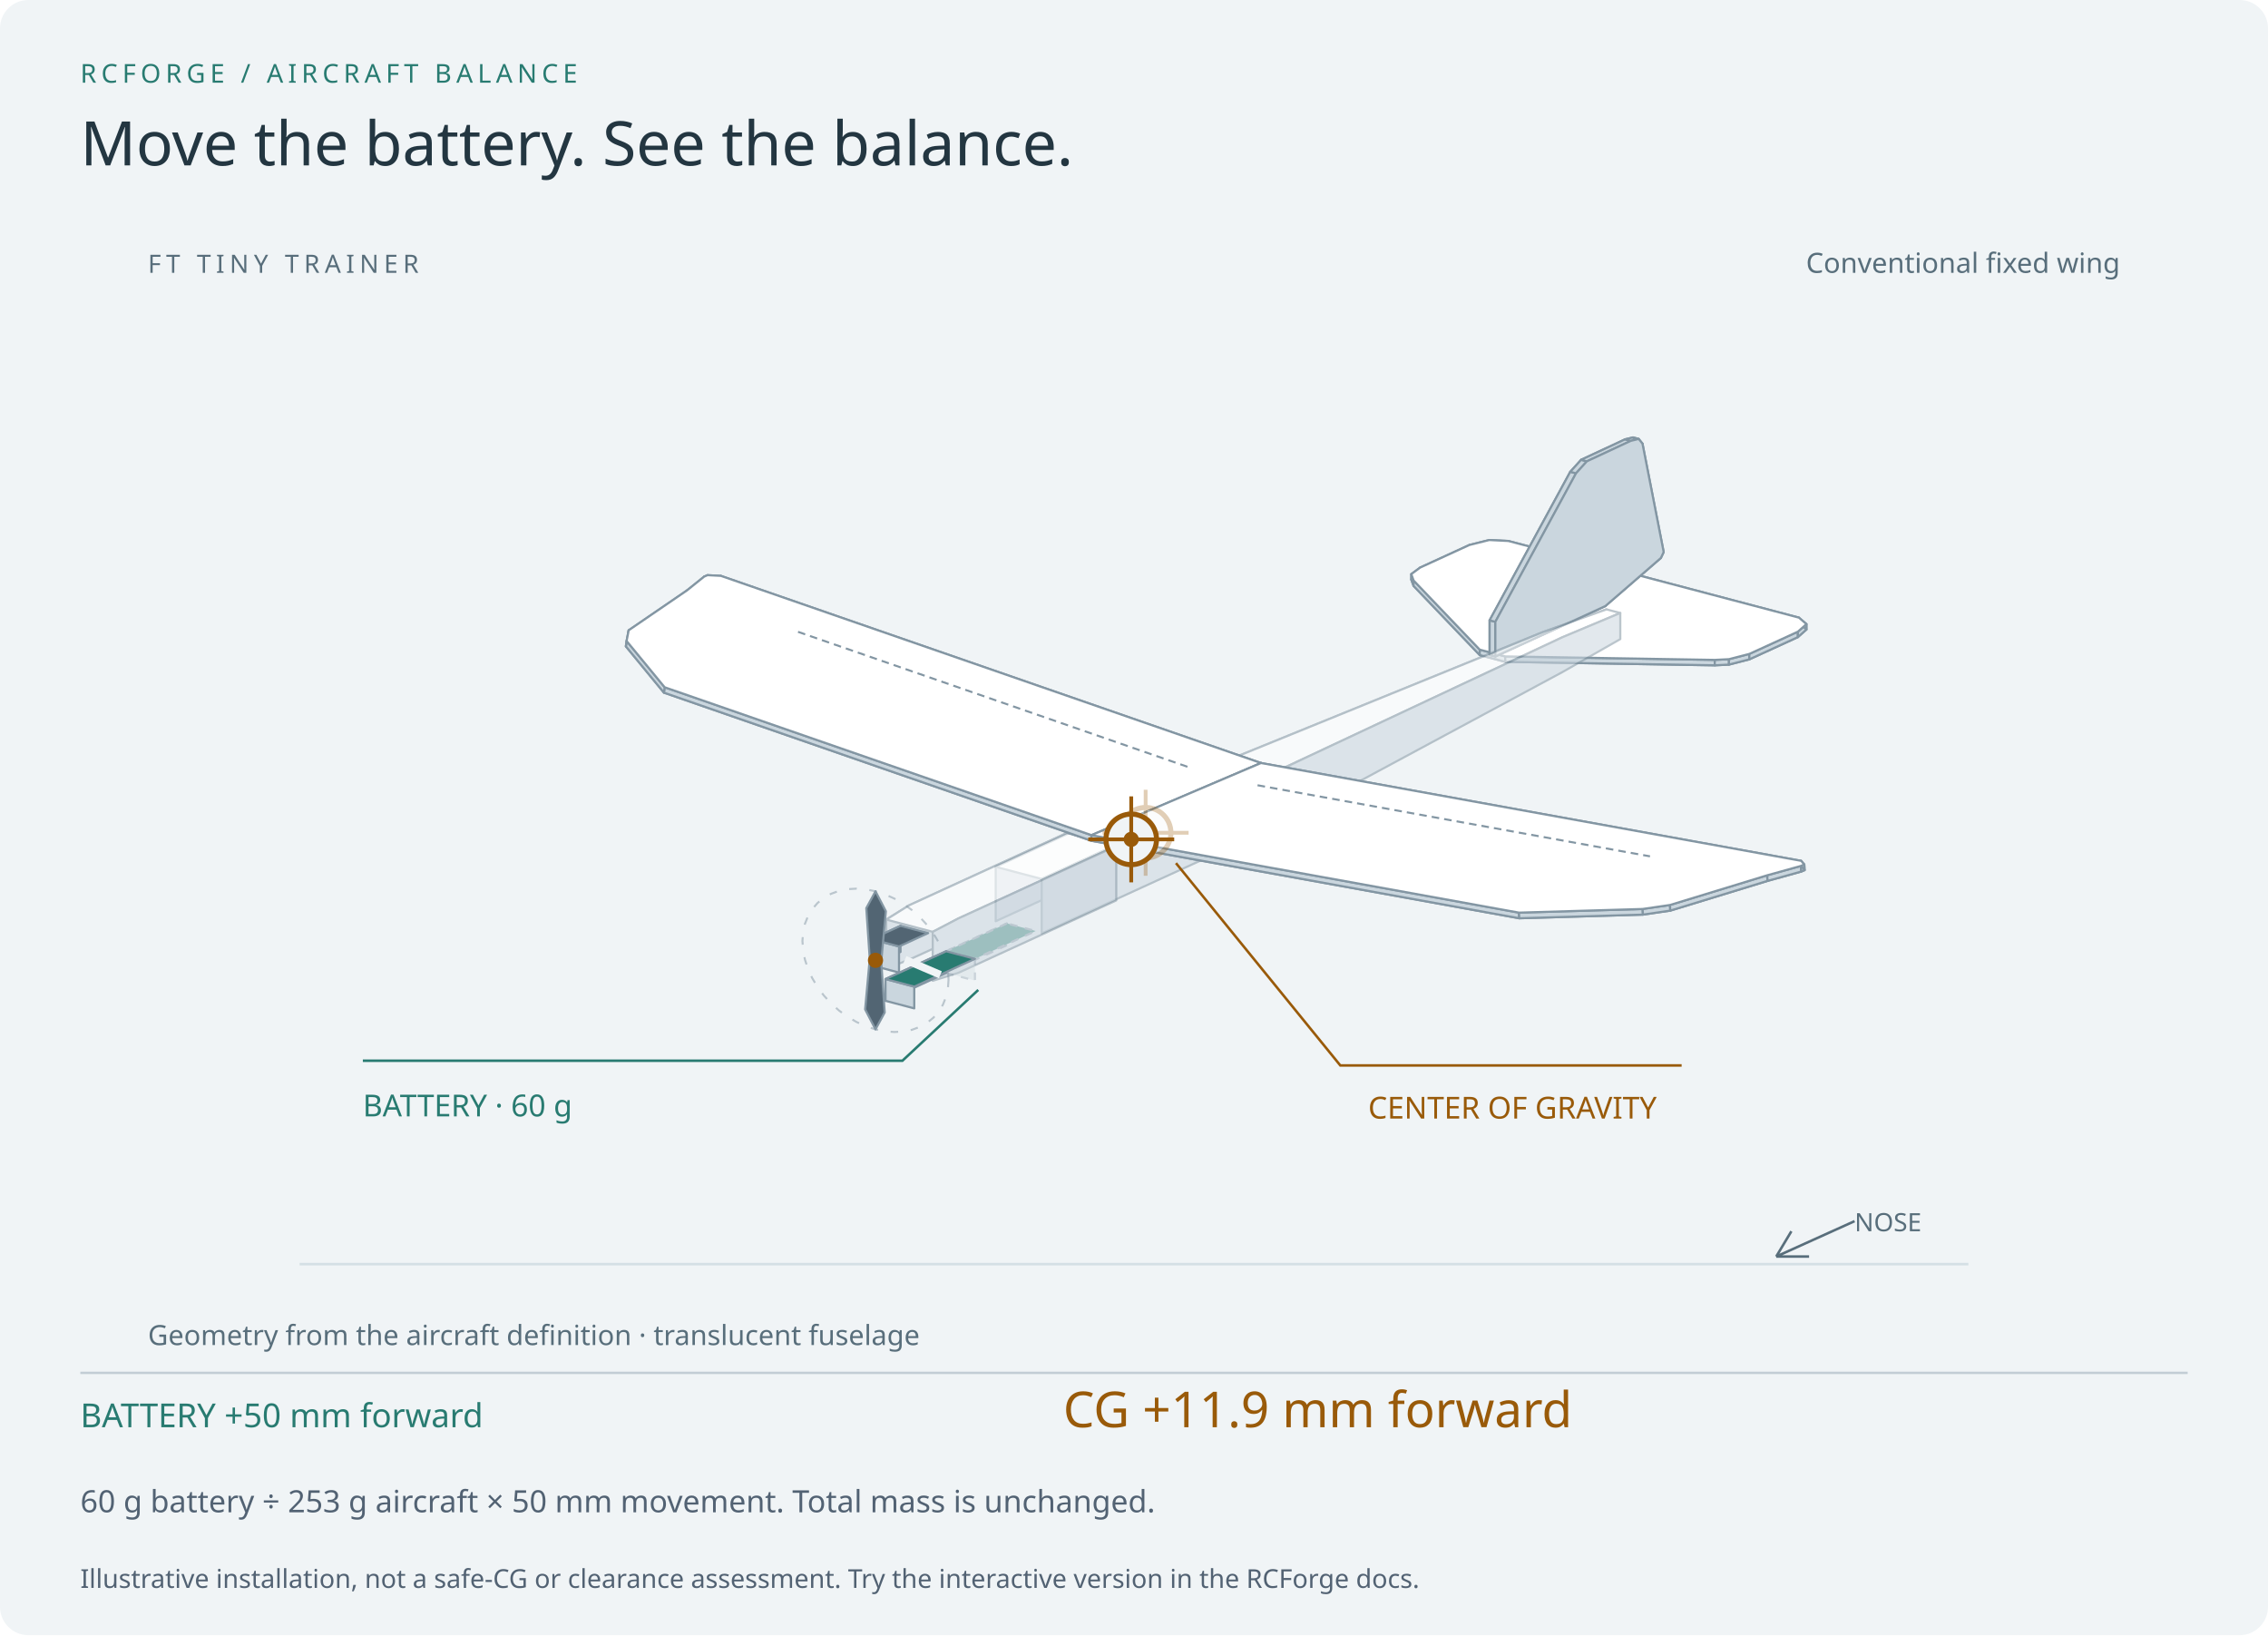
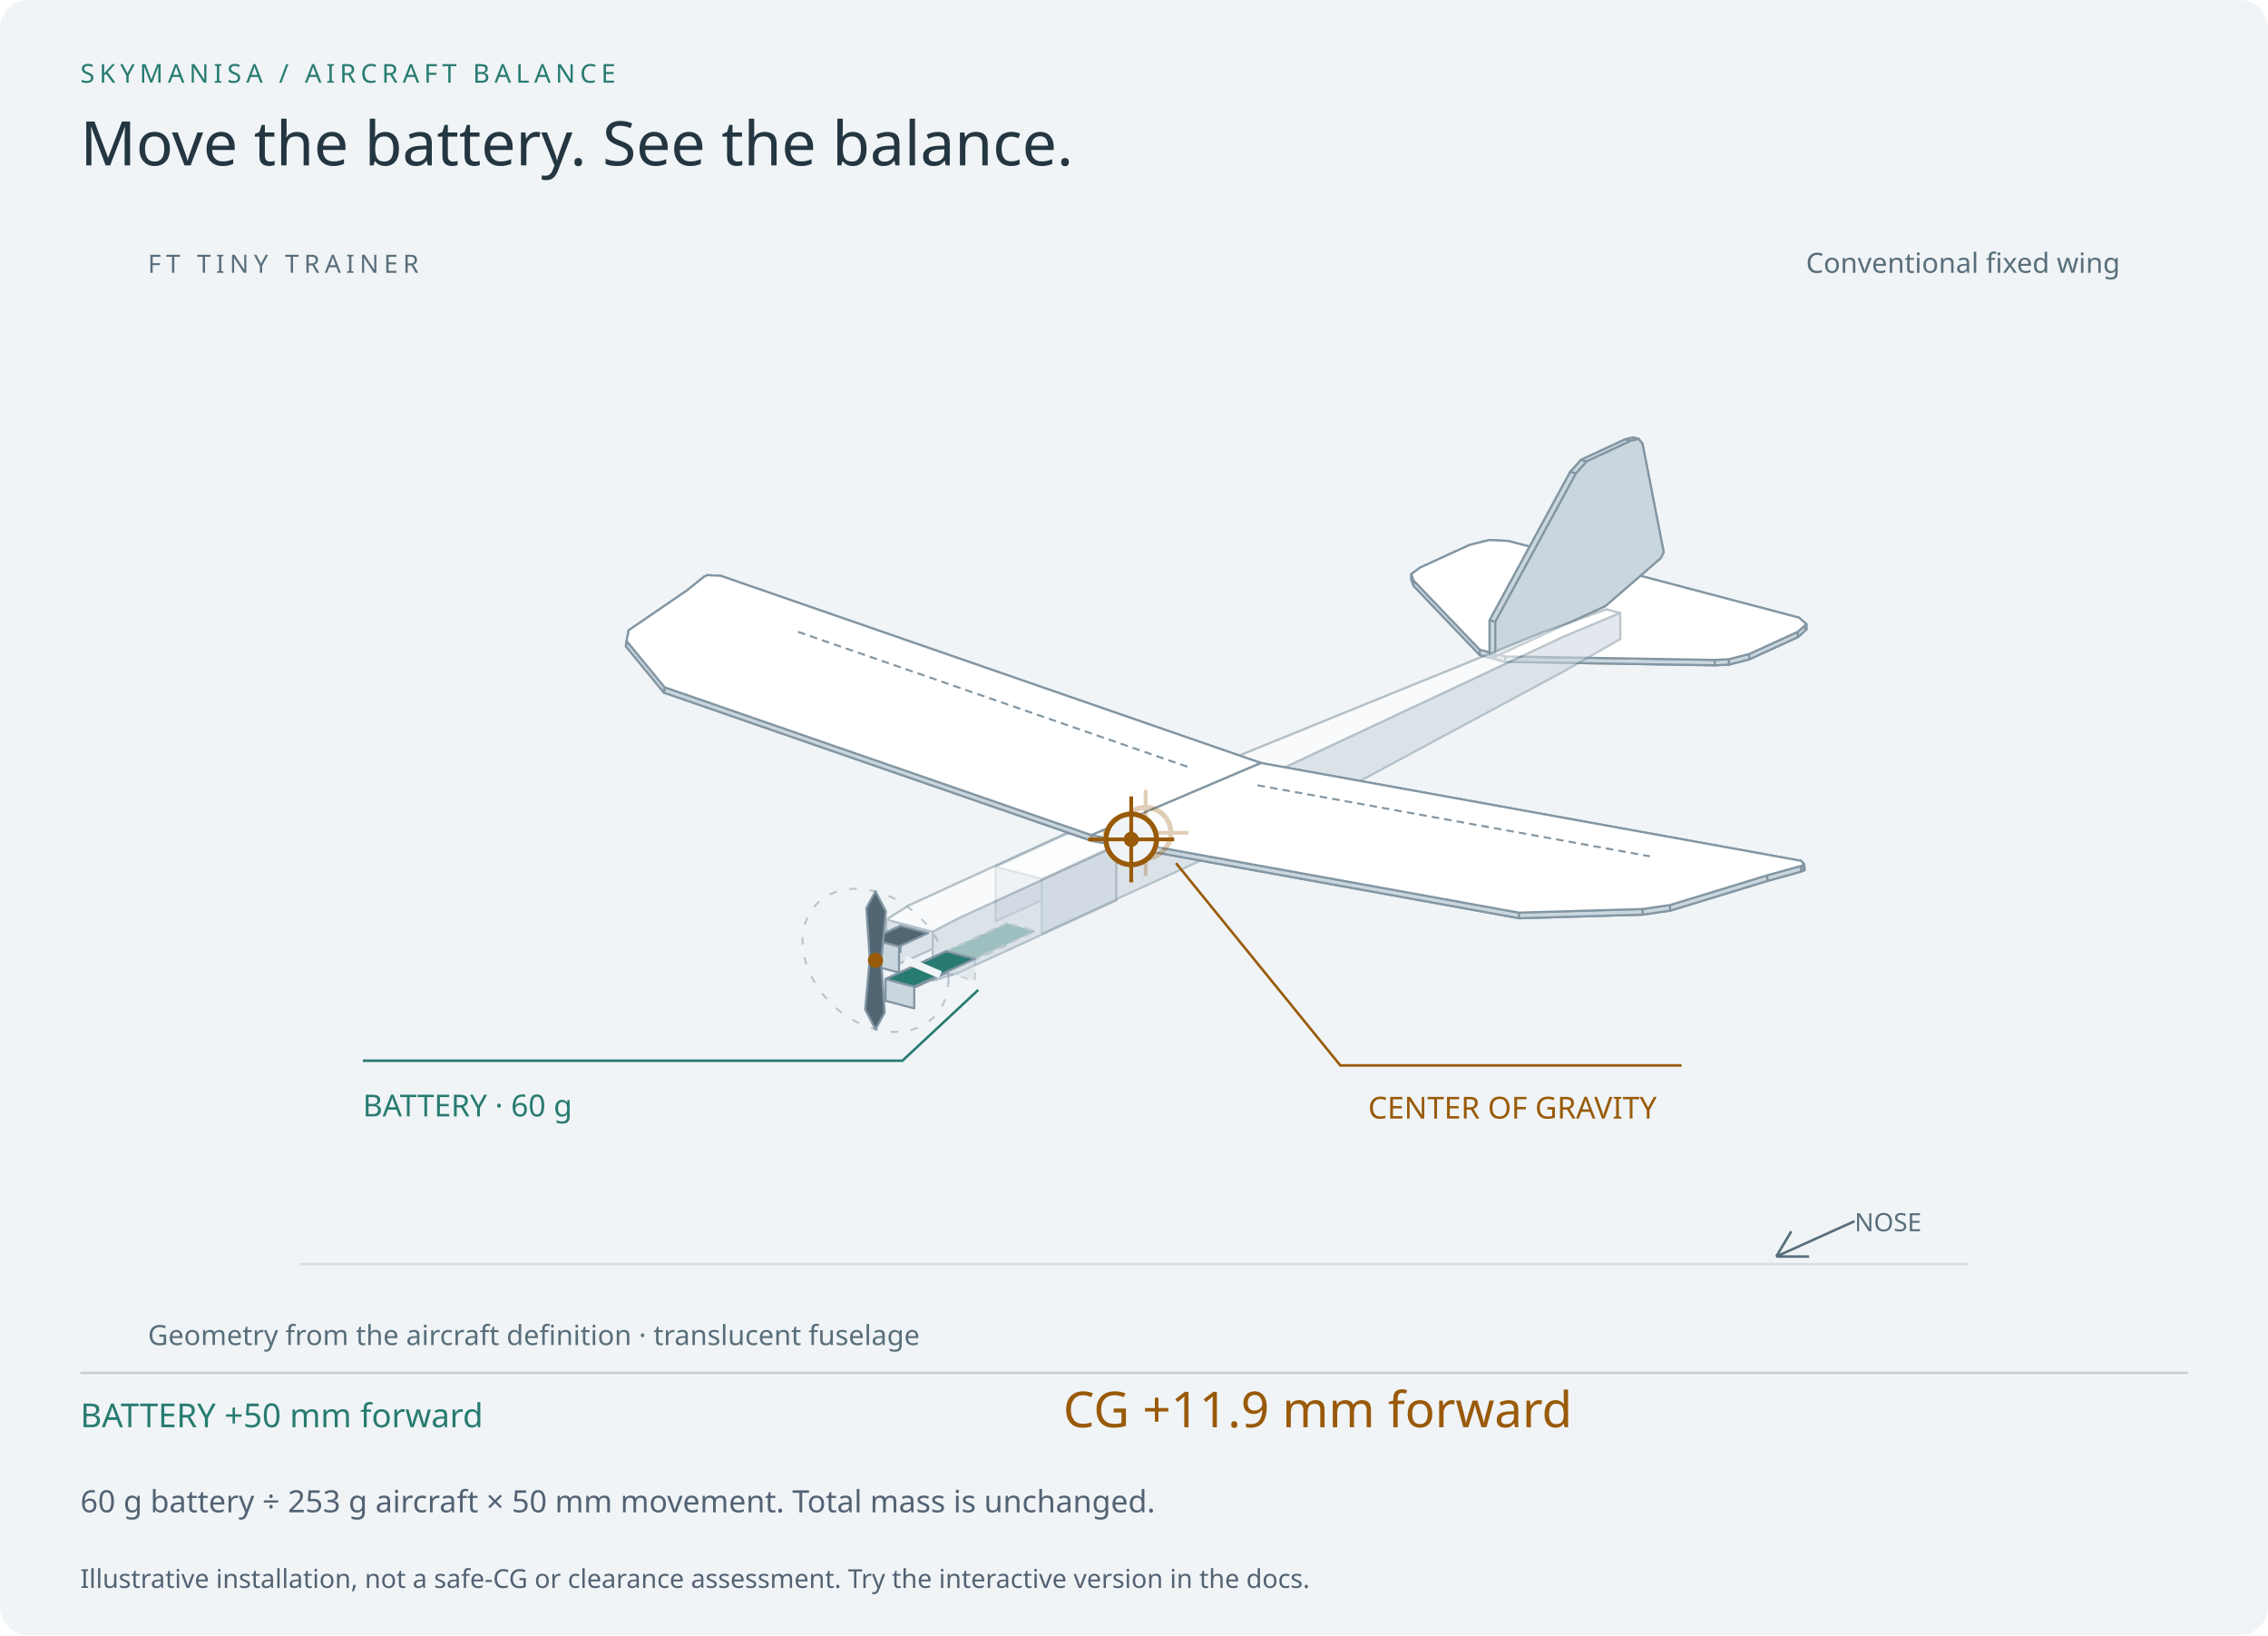
<svg xmlns="http://www.w3.org/2000/svg" width="960" height="692" viewBox="0 0 960 692" role="img" aria-labelledby="title desc">
  <rect width="960" height="692" fill="#f0f4f6" rx="12" />
  <g font-family="system-ui,sans-serif" fill="#233641">
-     <text x="34" y="35" font-size="11" letter-spacing="2" fill="#287b71">RCFORGE / AIRCRAFT BALANCE</text>
+     <text x="34" y="35" font-size="11" letter-spacing="2" fill="#287b71">SKYMANISA / AIRCRAFT BALANCE</text>
    <text x="34" y="70" font-size="26">Move the battery. See the balance.</text>
    <svg x="0" y="78" width="960" height="503" class="balance-aircraft" viewBox="0 0 840 470" role="img" aria-label="Conventional Tiny Trainer with one nose propeller. The highlighted battery and gold center of gravity move together.">
      <g font-family="system-ui,sans-serif">
        <path d="M90 427H750" stroke="var(--balance-rule,#d4dfe5)" />
        <text x="30" y="35" font-size="10" letter-spacing="2" fill="var(--balance-muted,#586e7b)">FT TINY TRAINER</text>
        <text x="810" y="35" text-anchor="end" font-size="11" fill="var(--balance-muted,#586e7b)">Conventional fixed wing</text>
        <polygon points="552.64,144.78 533.19,153.70 529.68,156.29 530.58,158.80 556.75,186.16 566.84,188.83 649.70,190.21 655.31,189.93 663.37,187.85 682.57,179.05 685.95,176.05 682.98,173.50 568.07,143.19 560.52,142.81" fill="var(--balance-side,#cad6de)" stroke="var(--balance-edge,#8396a3)" stroke-width=".85" stroke-linejoin="round" />
        <polygon points="552.64,142.63 533.19,151.55 533.19,153.70 552.64,144.78" fill="var(--balance-side,#cad6de)" stroke="var(--balance-edge,#8396a3)" stroke-width=".85" stroke-linejoin="round" />
        <polygon points="533.19,151.55 529.68,154.14 529.68,156.29 533.19,153.70" fill="var(--balance-side,#cad6de)" stroke="var(--balance-edge,#8396a3)" stroke-width=".85" stroke-linejoin="round" />
        <polygon points="529.68,154.14 530.58,156.65 530.58,158.80 529.68,156.29" fill="var(--balance-side,#cad6de)" stroke="var(--balance-edge,#8396a3)" stroke-width=".85" stroke-linejoin="round" />
        <polygon points="530.58,156.65 556.75,184.01 556.75,186.16 530.58,158.80" fill="var(--balance-side,#cad6de)" stroke="var(--balance-edge,#8396a3)" stroke-width=".85" stroke-linejoin="round" />
        <polygon points="556.75,184.01 566.84,186.68 566.84,188.83 556.75,186.16" fill="var(--balance-side,#cad6de)" stroke="var(--balance-edge,#8396a3)" stroke-width=".85" stroke-linejoin="round" />
        <polygon points="566.84,186.68 649.70,188.06 649.70,190.21 566.84,188.83" fill="var(--balance-side,#cad6de)" stroke="var(--balance-edge,#8396a3)" stroke-width=".85" stroke-linejoin="round" />
        <polygon points="649.70,188.06 655.31,187.78 655.31,189.93 649.70,190.21" fill="var(--balance-side,#cad6de)" stroke="var(--balance-edge,#8396a3)" stroke-width=".85" stroke-linejoin="round" />
        <polygon points="655.31,187.78 663.37,185.70 663.37,187.85 655.31,189.93" fill="var(--balance-side,#cad6de)" stroke="var(--balance-edge,#8396a3)" stroke-width=".85" stroke-linejoin="round" />
        <polygon points="663.37,185.70 682.57,176.90 682.57,179.05 663.37,187.85" fill="var(--balance-side,#cad6de)" stroke="var(--balance-edge,#8396a3)" stroke-width=".85" stroke-linejoin="round" />
        <polygon points="682.57,176.90 685.95,173.90 685.95,176.05 682.57,179.05" fill="var(--balance-side,#cad6de)" stroke="var(--balance-edge,#8396a3)" stroke-width=".85" stroke-linejoin="round" />
        <polygon points="685.95,173.90 682.98,171.35 682.98,173.50 685.95,176.05" fill="var(--balance-side,#cad6de)" stroke="var(--balance-edge,#8396a3)" stroke-width=".85" stroke-linejoin="round" />
        <polygon points="682.98,171.35 568.07,141.04 568.07,143.19 682.98,173.50" fill="var(--balance-side,#cad6de)" stroke="var(--balance-edge,#8396a3)" stroke-width=".85" stroke-linejoin="round" />
        <polygon points="568.07,141.04 560.52,140.66 560.52,142.81 568.07,143.19" fill="var(--balance-side,#cad6de)" stroke="var(--balance-edge,#8396a3)" stroke-width=".85" stroke-linejoin="round" />
        <polygon points="560.52,140.66 552.64,142.63 552.64,144.78 560.52,142.81" fill="var(--balance-side,#cad6de)" stroke="var(--balance-edge,#8396a3)" stroke-width=".85" stroke-linejoin="round" />
        <polygon points="552.64,142.63 533.19,151.55 529.68,154.14 530.58,156.65 556.75,184.01 566.84,186.68 649.70,188.06 655.31,187.78 663.37,185.70 682.57,176.90 685.95,173.90 682.98,171.35 568.07,141.04 560.52,140.66" fill="var(--balance-skin,#ffffff)" stroke="var(--balance-edge,#8396a3)" stroke-width=".85" stroke-linejoin="round" />
        <polygon points="560.65,186.12 560.65,172.41 592.55,113.68 596.84,108.94 614.22,100.85 617.34,100.09 618.84,101.95 627.22,144.81 626.12,147.16 604.14,166.18" fill="var(--balance-side,#cad6de)" stroke="var(--balance-edge,#8396a3)" stroke-width=".85" stroke-linejoin="round" />
        <polygon points="562.92,186.72 562.92,173.01 560.65,172.41 560.65,186.12" fill="var(--balance-side,#cad6de)" stroke="var(--balance-edge,#8396a3)" stroke-width=".85" stroke-linejoin="round" />
        <polygon points="562.92,173.01 594.83,114.28 592.55,113.68 560.65,172.41" fill="var(--balance-side,#cad6de)" stroke="var(--balance-edge,#8396a3)" stroke-width=".85" stroke-linejoin="round" />
        <polygon points="594.83,114.28 599.11,109.54 596.84,108.94 592.55,113.68" fill="var(--balance-side,#cad6de)" stroke="var(--balance-edge,#8396a3)" stroke-width=".85" stroke-linejoin="round" />
        <polygon points="599.11,109.54 616.49,101.45 614.22,100.85 596.84,108.94" fill="var(--balance-side,#cad6de)" stroke="var(--balance-edge,#8396a3)" stroke-width=".85" stroke-linejoin="round" />
        <polygon points="616.49,101.45 619.62,100.69 617.34,100.09 614.22,100.85" fill="var(--balance-side,#cad6de)" stroke="var(--balance-edge,#8396a3)" stroke-width=".85" stroke-linejoin="round" />
        <polygon points="619.62,100.69 621.11,102.55 618.84,101.95 617.34,100.09" fill="var(--balance-side,#cad6de)" stroke="var(--balance-edge,#8396a3)" stroke-width=".85" stroke-linejoin="round" />
        <polygon points="621.11,102.55 629.49,145.41 627.22,144.81 618.84,101.95" fill="var(--balance-side,#cad6de)" stroke="var(--balance-edge,#8396a3)" stroke-width=".85" stroke-linejoin="round" />
        <polygon points="629.49,145.41 628.39,147.76 626.12,147.16 627.22,144.81" fill="var(--balance-side,#cad6de)" stroke="var(--balance-edge,#8396a3)" stroke-width=".85" stroke-linejoin="round" />
        <polygon points="628.39,147.76 606.42,166.78 604.14,166.18 626.12,147.16" fill="var(--balance-side,#cad6de)" stroke="var(--balance-edge,#8396a3)" stroke-width=".85" stroke-linejoin="round" />
        <polygon points="606.42,166.78 562.92,186.72 560.65,186.12 604.14,166.18" fill="var(--balance-side,#cad6de)" stroke="var(--balance-edge,#8396a3)" stroke-width=".85" stroke-linejoin="round" />
        <polygon points="562.92,186.72 562.92,173.01 594.83,114.28 599.11,109.54 616.49,101.45 619.62,100.69 621.11,102.55 629.49,145.41 628.39,147.76 606.42,166.78" fill="var(--balance-side,#cad6de)" stroke="var(--balance-edge,#8396a3)" stroke-width=".85" stroke-linejoin="round" />
        <g opacity=".55">
          <polygon points="606.87,178.40 581.73,190.82 458.90,248.50 365.30,291.40 365.30,269.90 458.90,227.00 581.73,177.06 606.87,168.08" fill="var(--balance-side,#cad6de)" stroke="var(--balance-edge,#8396a3)" stroke-width=".85" stroke-linejoin="round" />
          <polygon points="606.87,168.08 581.73,177.06 458.90,227.00 365.30,269.90 383.50,274.70 477.10,231.80 589.47,179.10 612.33,169.52" fill="var(--balance-skin,#ffffff)" stroke="var(--balance-edge,#8396a3)" stroke-width=".85" stroke-linejoin="round" />
          <polygon points="612.33,169.52 589.47,179.10 477.10,231.80 383.50,274.70 383.50,296.20 477.10,253.30 589.47,192.86 612.33,179.84" fill="var(--balance-side,#cad6de)" stroke="var(--balance-edge,#8396a3)" stroke-width=".85" stroke-linejoin="round" />
        </g>
        <g opacity=".55">
          <polygon points="393.42,278.02 331.02,306.62 322.01,310.10 322.01,290.75 331.02,285.12 393.42,256.52" fill="var(--balance-side,#cad6de)" stroke="var(--balance-edge,#8396a3)" stroke-width=".85" stroke-linejoin="round" />
          <polygon points="393.42,256.52 331.02,285.12 322.01,290.75 340.40,295.60 350.58,290.28 412.98,261.68" fill="var(--balance-skin,#ffffff)" stroke="var(--balance-edge,#8396a3)" stroke-width=".85" stroke-linejoin="round" />
          <polygon points="412.98,261.68 350.58,290.28 340.40,295.60 340.40,314.95 350.58,311.78 412.98,283.18" fill="var(--balance-side,#cad6de)" stroke="var(--balance-edge,#8396a3)" stroke-width=".85" stroke-linejoin="round" />
        </g>
        <polygon points="403.21,259.60 234.08,201.01 219.04,182.71 219.86,178.49 242.96,162.68 249.72,157.26 251.05,156.69 256.31,156.96 263.90,159.59 268.88,161.31 300.81,172.37 469.94,230.96" fill="var(--balance-side,#cad6de)" stroke="var(--balance-edge,#8396a3)" stroke-width=".85" stroke-linejoin="round" />
        <polygon points="403.50,257.47 234.37,198.88 234.08,201.01 403.21,259.60" fill="var(--balance-side,#cad6de)" stroke="var(--balance-edge,#8396a3)" stroke-width=".85" stroke-linejoin="round" />
        <polygon points="234.37,198.88 219.32,180.58 219.04,182.71 234.08,201.01" fill="var(--balance-side,#cad6de)" stroke="var(--balance-edge,#8396a3)" stroke-width=".85" stroke-linejoin="round" />
        <polygon points="219.32,180.58 220.14,176.36 219.86,178.49 219.04,182.71" fill="var(--balance-side,#cad6de)" stroke="var(--balance-edge,#8396a3)" stroke-width=".85" stroke-linejoin="round" />
        <polygon points="220.14,176.36 243.24,160.56 242.96,162.68 219.86,178.49" fill="var(--balance-side,#cad6de)" stroke="var(--balance-edge,#8396a3)" stroke-width=".85" stroke-linejoin="round" />
        <polygon points="243.24,160.56 250.00,155.13 249.72,157.26 242.96,162.68" fill="var(--balance-side,#cad6de)" stroke="var(--balance-edge,#8396a3)" stroke-width=".85" stroke-linejoin="round" />
        <polygon points="250.00,155.13 251.33,154.56 251.05,156.69 249.72,157.26" fill="var(--balance-side,#cad6de)" stroke="var(--balance-edge,#8396a3)" stroke-width=".85" stroke-linejoin="round" />
        <polygon points="251.33,154.56 256.59,154.83 256.31,156.96 251.05,156.69" fill="var(--balance-side,#cad6de)" stroke="var(--balance-edge,#8396a3)" stroke-width=".85" stroke-linejoin="round" />
        <polygon points="256.59,154.83 264.18,157.46 263.90,159.59 256.31,156.96" fill="var(--balance-side,#cad6de)" stroke="var(--balance-edge,#8396a3)" stroke-width=".85" stroke-linejoin="round" />
        <polygon points="264.18,157.46 269.17,159.19 268.88,161.31 263.90,159.59" fill="var(--balance-side,#cad6de)" stroke="var(--balance-edge,#8396a3)" stroke-width=".85" stroke-linejoin="round" />
        <polygon points="269.17,159.19 301.09,170.25 300.81,172.37 268.88,161.31" fill="var(--balance-side,#cad6de)" stroke="var(--balance-edge,#8396a3)" stroke-width=".85" stroke-linejoin="round" />
        <polygon points="301.09,170.25 470.22,228.84 469.94,230.96 300.81,172.37" fill="var(--balance-side,#cad6de)" stroke="var(--balance-edge,#8396a3)" stroke-width=".85" stroke-linejoin="round" />
        <polygon points="470.22,228.84 403.50,257.47 403.21,259.60 469.94,230.96" fill="var(--balance-side,#cad6de)" stroke="var(--balance-edge,#8396a3)" stroke-width=".85" stroke-linejoin="round" />
        <polygon points="403.50,257.47 234.37,198.88 219.32,180.58 220.14,176.36 243.24,160.56 250.00,155.13 251.33,154.56 256.59,154.83 264.18,157.46 269.17,159.19 301.09,170.25 470.22,228.84" fill="var(--balance-skin,#ffffff)" stroke="var(--balance-edge,#8396a3)" stroke-width=".85" stroke-linejoin="round" />
        <polyline points="441.14,230.32 285.92,176.55" fill="none" stroke="var(--balance-edge,#8396a3)" stroke-width=".8" stroke-dasharray="3 2" />
        <polygon points="403.24,259.61 572.37,290.23 621.28,288.79 632.10,287.21 670.57,275.46 683.89,271.77 685.23,271.20 683.99,269.75 676.40,268.38 671.41,267.47 639.48,261.69 470.35,231.07" fill="var(--balance-side,#cad6de)" stroke="var(--balance-edge,#8396a3)" stroke-width=".85" stroke-linejoin="round" />
        <polygon points="403.13,257.38 572.26,288.00 572.37,290.23 403.24,259.61" fill="var(--balance-side,#cad6de)" stroke="var(--balance-edge,#8396a3)" stroke-width=".85" stroke-linejoin="round" />
        <polygon points="572.26,288.00 621.16,286.56 621.28,288.79 572.37,290.23" fill="var(--balance-side,#cad6de)" stroke="var(--balance-edge,#8396a3)" stroke-width=".85" stroke-linejoin="round" />
        <polygon points="621.16,286.56 631.99,284.98 632.10,287.21 621.28,288.79" fill="var(--balance-side,#cad6de)" stroke="var(--balance-edge,#8396a3)" stroke-width=".85" stroke-linejoin="round" />
        <polygon points="631.99,284.98 670.45,273.23 670.57,275.46 632.10,287.21" fill="var(--balance-side,#cad6de)" stroke="var(--balance-edge,#8396a3)" stroke-width=".85" stroke-linejoin="round" />
        <polygon points="670.45,273.23 683.77,269.54 683.89,271.77 670.57,275.46" fill="var(--balance-side,#cad6de)" stroke="var(--balance-edge,#8396a3)" stroke-width=".85" stroke-linejoin="round" />
        <polygon points="683.77,269.54 685.11,268.97 685.23,271.20 683.89,271.77" fill="var(--balance-side,#cad6de)" stroke="var(--balance-edge,#8396a3)" stroke-width=".85" stroke-linejoin="round" />
        <polygon points="685.11,268.97 683.87,267.52 683.99,269.75 685.23,271.20" fill="var(--balance-side,#cad6de)" stroke="var(--balance-edge,#8396a3)" stroke-width=".85" stroke-linejoin="round" />
        <polygon points="683.87,267.52 676.28,266.15 676.40,268.38 683.99,269.75" fill="var(--balance-side,#cad6de)" stroke="var(--balance-edge,#8396a3)" stroke-width=".85" stroke-linejoin="round" />
        <polygon points="676.28,266.15 671.29,265.24 671.41,267.47 676.40,268.38" fill="var(--balance-side,#cad6de)" stroke="var(--balance-edge,#8396a3)" stroke-width=".85" stroke-linejoin="round" />
        <polygon points="671.29,265.24 639.37,259.46 639.48,261.69 671.41,267.47" fill="var(--balance-side,#cad6de)" stroke="var(--balance-edge,#8396a3)" stroke-width=".85" stroke-linejoin="round" />
        <polygon points="639.37,259.46 470.24,228.84 470.35,231.07 639.48,261.69" fill="var(--balance-side,#cad6de)" stroke="var(--balance-edge,#8396a3)" stroke-width=".85" stroke-linejoin="round" />
        <polygon points="470.24,228.84 403.13,257.38 403.24,259.61 470.35,231.07" fill="var(--balance-side,#cad6de)" stroke="var(--balance-edge,#8396a3)" stroke-width=".85" stroke-linejoin="round" />
        <polygon points="403.13,257.38 572.26,288.00 621.16,286.56 631.99,284.98 670.45,273.23 683.77,269.54 685.11,268.97 683.87,267.52 676.28,266.15 671.29,265.24 639.37,259.46 470.24,228.84" fill="var(--balance-skin,#ffffff)" stroke="var(--balance-edge,#8396a3)" stroke-width=".85" stroke-linejoin="round" />
        <polyline points="468.86,237.63 624.08,265.74" fill="none" stroke="var(--balance-edge,#8396a3)" stroke-width=".8" stroke-dasharray="3 2" />
        <polygon points="327.66,303.54 316.14,308.82 316.14,298.50 327.66,293.22" fill="var(--balance-side,#cad6de)" stroke="var(--balance-edge,#8396a3)" stroke-width=".85" stroke-linejoin="round" />
        <polygon points="316.14,308.82 327.06,311.70 327.06,301.38 316.14,298.50" fill="var(--balance-side,#cad6de)" stroke="var(--balance-edge,#8396a3)" stroke-width=".85" stroke-linejoin="round" />
        <polygon points="327.66,293.22 316.14,298.50 327.06,301.38 338.58,296.10" fill="var(--balance-hardware,#526573)" stroke="var(--balance-edge,#8396a3)" stroke-width=".85" stroke-linejoin="round" />
        <polyline points="346.65,314.48 346.41,317.98 345.67,321.29 344.45,324.35 342.78,327.11 340.68,329.53 338.19,331.56 335.35,333.16 332.21,334.32 328.82,335.00 325.24,335.21 321.53,334.93 317.76,334.17 313.99,332.94 310.28,331.26 306.70,329.17 303.31,326.70 300.17,323.88 297.33,320.78 294.84,317.44 292.74,313.91 291.07,310.27 289.85,306.57 289.11,302.87 288.87,299.24 289.11,295.74 289.85,292.43 291.07,289.37 292.74,286.61 294.84,284.19 297.33,282.16 300.17,280.56 303.31,279.40 306.70,278.72 310.28,278.51 313.99,278.79 317.76,279.56 321.53,280.78 325.24,282.46 328.82,284.55 332.21,287.02 335.35,289.84 338.19,292.94 340.68,296.28 342.78,299.81 344.45,303.45 345.67,307.15 346.41,310.85 346.65,314.48" fill="none" stroke="var(--balance-edge,#8396a3)" stroke-width=".8" stroke-dasharray="3 5" opacity=".5" />
        <polygon points="320.03,307.46 321.86,287.46 317.76,279.56 314.12,286.24 315.49,306.26" fill="var(--balance-hardware,#526573)" stroke="var(--balance-edge,#8396a3)" stroke-width=".85" stroke-linejoin="round" />
        <polygon points="315.49,306.26 313.66,326.26 317.76,334.17 321.40,327.48 320.03,307.46" fill="var(--balance-hardware,#526573)" stroke="var(--balance-edge,#8396a3)" stroke-width=".85" stroke-linejoin="round" />
        <circle cx="317.76" cy="306.86" r="3" fill="var(--balance-amber,#995a09)" />
        <g opacity=".35" stroke-dasharray="3 3">
          <polygon points="369.72,300.87 345.72,311.87 345.72,303.27 369.72,292.27" fill="var(--balance-side,#cad6de)" stroke="var(--balance-edge,#8396a3)" stroke-width=".85" stroke-linejoin="round" />
          <polygon points="345.72,311.87 357.09,314.87 357.09,306.27 345.72,303.27" fill="var(--balance-side,#cad6de)" stroke="var(--balance-edge,#8396a3)" stroke-width=".85" stroke-linejoin="round" />
          <polygon points="369.72,292.27 345.72,303.27 357.09,306.27 381.09,295.27" fill="var(--balance-battery,#287b71)" stroke="var(--balance-edge,#8396a3)" stroke-width=".85" stroke-linejoin="round" />
        </g>
        <g data-balance-battery="" transform="translate(-24 11)">
          <polygon points="369.72,300.87 345.72,311.87 345.72,303.27 369.72,292.27" fill="var(--balance-side,#cad6de)" stroke="var(--balance-edge,#8396a3)" stroke-width=".85" stroke-linejoin="round" />
          <polygon points="345.72,311.87 357.09,314.87 357.09,306.27 345.72,303.27" fill="var(--balance-side,#cad6de)" stroke="var(--balance-edge,#8396a3)" stroke-width=".85" stroke-linejoin="round" />
          <polygon points="369.72,292.27 345.72,303.27 357.09,306.27 381.09,295.27" fill="var(--balance-battery,#287b71)" stroke="var(--balance-edge,#8396a3)" stroke-width=".85" stroke-linejoin="round" />
          <path d="M353.406 295.569l14 6" stroke="var(--balance-bg,#f0f4f6)" stroke-width="3" />
        </g>
        <g transform="translate(424.596 256.424)" opacity=".3">
          <circle r="10" fill="var(--balance-bg,#f0f4f6)" stroke="var(--balance-amber,#995a09)" stroke-width="2" />
          <path d="M-17 0H17M0-17V17" stroke="var(--balance-amber,#995a09)" stroke-width="1.5" />
          <circle r="3" fill="var(--balance-amber,#995a09)" />
        </g>
        <g data-balance-cg="" transform="translate(418.9043 259.0327)">
          <circle r="10" fill="var(--balance-bg,#f0f4f6)" stroke="var(--balance-amber,#995a09)" stroke-width="2" />
          <path d="M-17 0H17M0-17V17" stroke="var(--balance-amber,#995a09)" stroke-width="1.5" />
          <circle r="3" fill="var(--balance-amber,#995a09)" />
        </g>
        <path d="M358.406 318.569l-30 28H115" fill="none" stroke="var(--balance-battery,#287b71)" />
        <text x="115" y="368.569" font-size="12" fill="var(--balance-battery,#287b71)">BATTERY · 60 g</text>
        <path d="M436.596 268.424l65 80h135" fill="none" stroke="var(--balance-amber,#995a09)" />
        <text x="512.596" y="369.424" font-size="12" fill="var(--balance-amber,#995a09)">CENTER OF GRAVITY</text>
        <g transform="translate(705 410)">
          <path d="M0 0l-31 14m0 0l6-10m-6 10h13" fill="none" stroke="var(--balance-muted,#586e7b)" />
          <text x="0" y="4" font-size="10" fill="var(--balance-muted,#586e7b)">NOSE</text>
        </g>
        <text x="30" y="459" font-size="11" fill="var(--balance-muted,#586e7b)">Geometry from the aircraft definition · translucent fuselage</text>
      </g>
      <style>.keyboard-body{fill:#e5ebf0;stroke:#8c9bab}.keyboard-key rect{fill:#f8fafb;stroke:#c2cbd5}.key-letter{fill:#607182}.key-function,.mapped .key-letter{fill:#263442}.mapped.flight rect{fill:#dbeaf0;stroke:#547f91}.mapped.power rect{fill:#f6ecd8;stroke:#987032}.mapped.session rect{fill:#e2ecdf;stroke:#64865e}.mapped.view rect{fill:#ebe4f3;stroke:#8b74a4}</style>
    </svg>
    <path d="M34 581H926" stroke="#c2cdd5" />
    <text x="34" y="604" font-size="14" fill="#287b71">BATTERY  +50 mm forward</text>
    <text x="450" y="604" font-size="21" fill="#995a09">CG  +11.9 mm forward</text>
    <text x="34" y="640" font-size="13" fill="#526273">60 g battery ÷ 253 g aircraft × 50 mm movement. Total mass is unchanged.</text>
-     <text x="34" y="672" font-size="11" fill="#526273">Illustrative installation, not a safe-CG or clearance assessment. Try the interactive version in the RCForge docs.</text>
+     <text x="34" y="672" font-size="11" fill="#526273">Illustrative installation, not a safe-CG or clearance assessment. Try the interactive version in the docs.</text>
  </g>
</svg>
